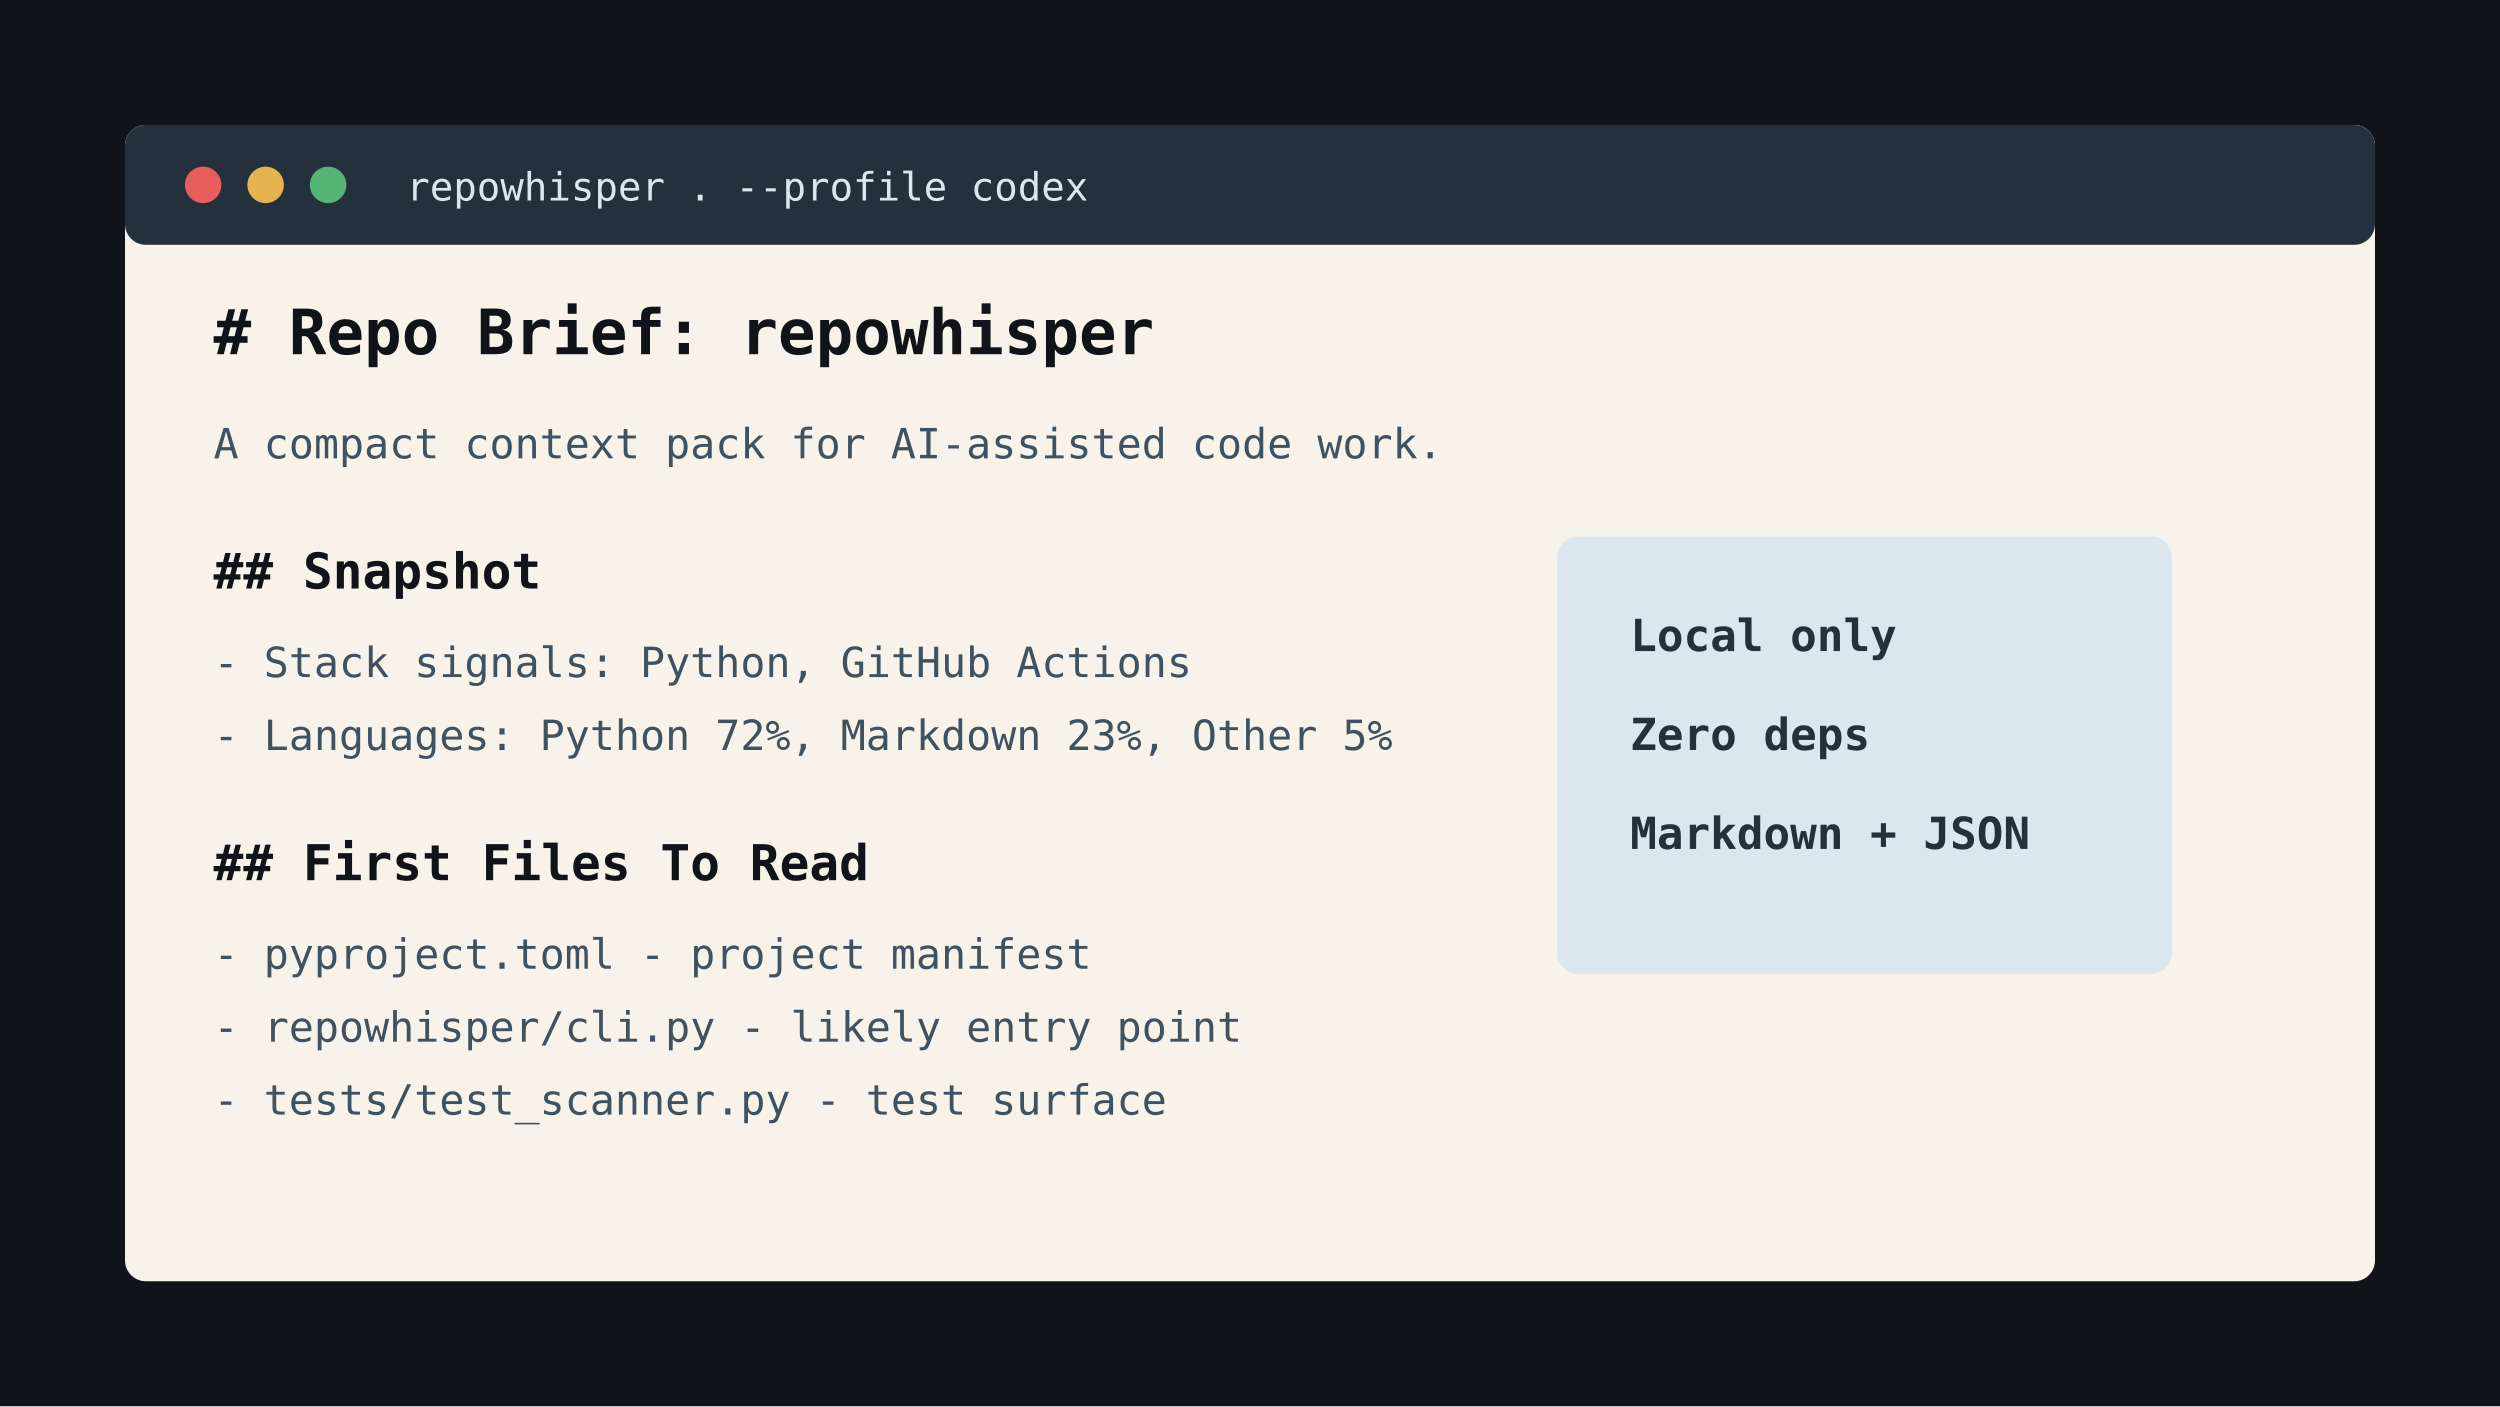
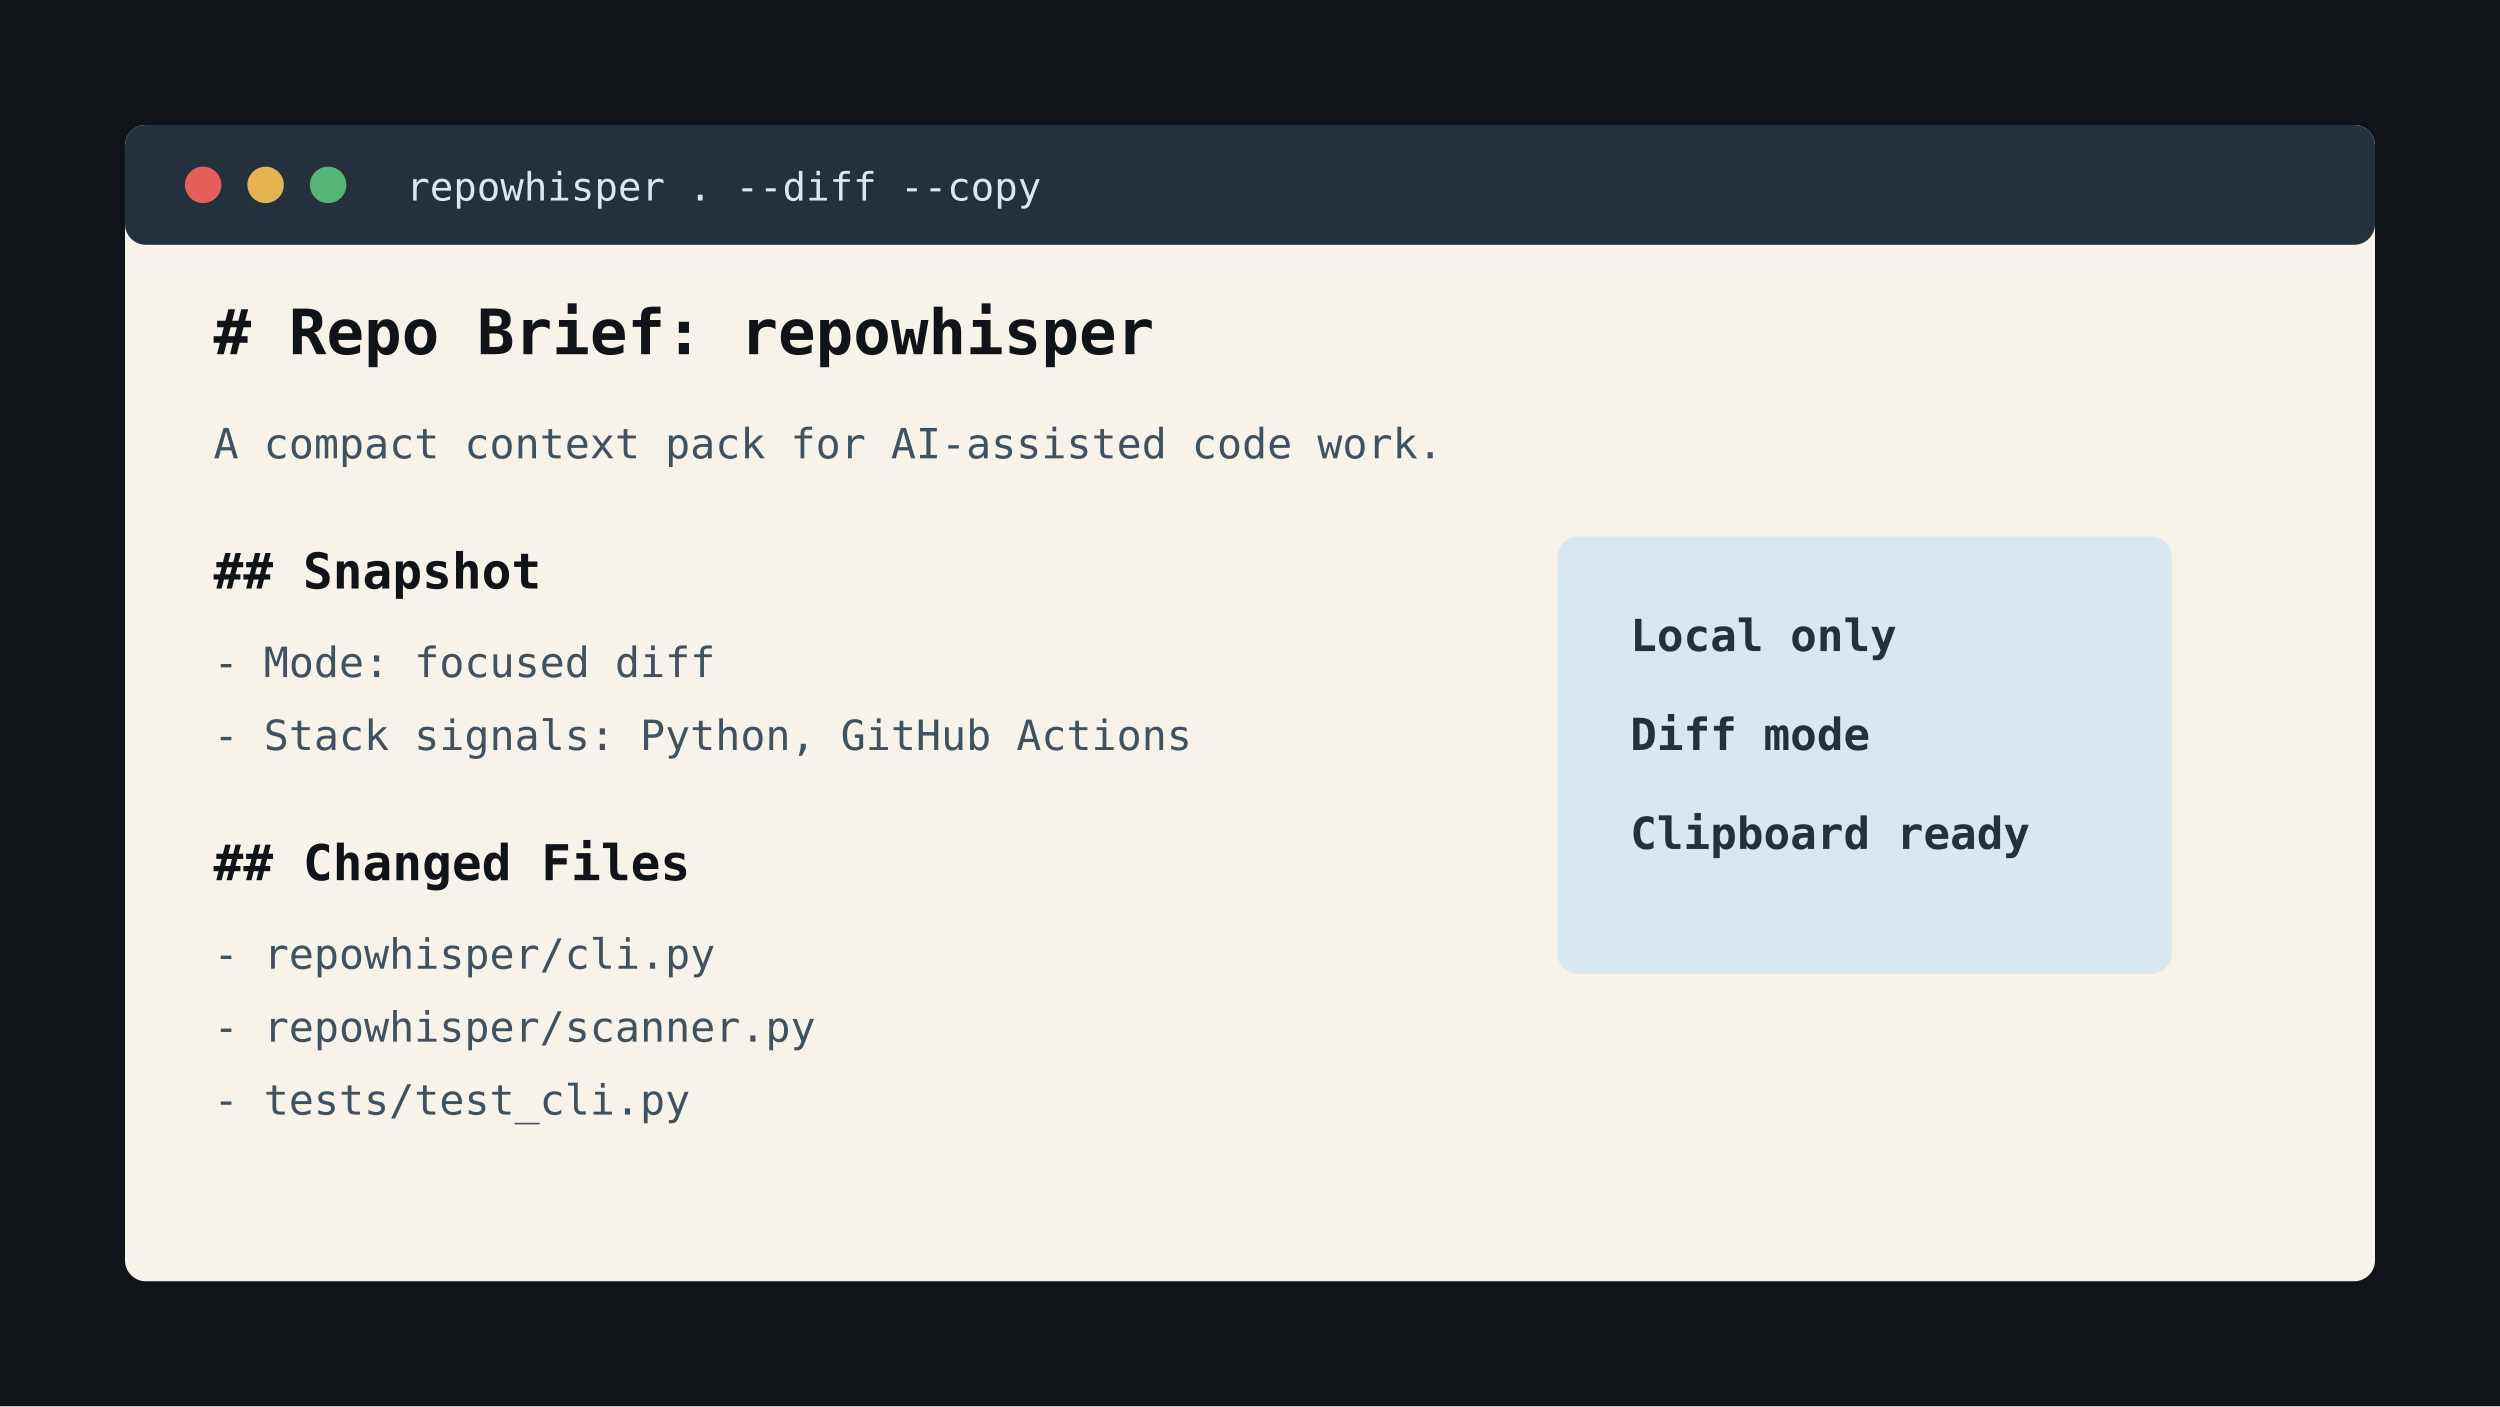
<svg xmlns="http://www.w3.org/2000/svg" width="960" height="540" viewBox="0 0 960 540" role="img" aria-labelledby="title desc">
  <rect width="960" height="540" fill="#101418" />
  <rect x="48" y="48" width="864" height="444" rx="8" fill="#f7f3ea" />
  <rect x="48" y="48" width="864" height="46" rx="8" fill="#24313d" />
  <circle cx="78" cy="71" r="7" fill="#e65f5c" />
  <circle cx="102" cy="71" r="7" fill="#e5b34f" />
  <circle cx="126" cy="71" r="7" fill="#54b575" />
-   <text x="156" y="77" fill="#dbe7ee" font-family="ui-monospace, SFMono-Regular, Menlo, Consolas, monospace" font-size="15">repowhisper . --profile codex</text>
+   <text x="156" y="77" fill="#dbe7ee" font-family="ui-monospace, SFMono-Regular, Menlo, Consolas, monospace" font-size="15">repowhisper . --diff --copy</text>
  <text x="82" y="136" fill="#101418" font-family="ui-monospace, SFMono-Regular, Menlo, Consolas, monospace" font-size="24" font-weight="700"># Repo Brief: repowhisper</text>
  <text x="82" y="176" fill="#40515f" font-family="ui-monospace, SFMono-Regular, Menlo, Consolas, monospace" font-size="16">A compact context pack for AI-assisted code work.</text>
  <text x="82" y="226" fill="#101418" font-family="ui-monospace, SFMono-Regular, Menlo, Consolas, monospace" font-size="19" font-weight="700">## Snapshot</text>
-   <text x="82" y="260" fill="#40515f" font-family="ui-monospace, SFMono-Regular, Menlo, Consolas, monospace" font-size="16">- Stack signals: Python, GitHub Actions</text>
-   <text x="82" y="288" fill="#40515f" font-family="ui-monospace, SFMono-Regular, Menlo, Consolas, monospace" font-size="16">- Languages: Python 72%, Markdown 23%, Other 5%</text>
-   <text x="82" y="338" fill="#101418" font-family="ui-monospace, SFMono-Regular, Menlo, Consolas, monospace" font-size="19" font-weight="700">## First Files To Read</text>
-   <text x="82" y="372" fill="#40515f" font-family="ui-monospace, SFMono-Regular, Menlo, Consolas, monospace" font-size="16">- pyproject.toml - project manifest</text>
-   <text x="82" y="400" fill="#40515f" font-family="ui-monospace, SFMono-Regular, Menlo, Consolas, monospace" font-size="16">- repowhisper/cli.py - likely entry point</text>
-   <text x="82" y="428" fill="#40515f" font-family="ui-monospace, SFMono-Regular, Menlo, Consolas, monospace" font-size="16">- tests/test_scanner.py - test surface</text>
+   <text x="82" y="260" fill="#40515f" font-family="ui-monospace, SFMono-Regular, Menlo, Consolas, monospace" font-size="16">- Mode: focused diff</text>
+   <text x="82" y="288" fill="#40515f" font-family="ui-monospace, SFMono-Regular, Menlo, Consolas, monospace" font-size="16">- Stack signals: Python, GitHub Actions</text>
+   <text x="82" y="338" fill="#101418" font-family="ui-monospace, SFMono-Regular, Menlo, Consolas, monospace" font-size="19" font-weight="700">## Changed Files</text>
+   <text x="82" y="372" fill="#40515f" font-family="ui-monospace, SFMono-Regular, Menlo, Consolas, monospace" font-size="16">- repowhisper/cli.py</text>
+   <text x="82" y="400" fill="#40515f" font-family="ui-monospace, SFMono-Regular, Menlo, Consolas, monospace" font-size="16">- repowhisper/scanner.py</text>
+   <text x="82" y="428" fill="#40515f" font-family="ui-monospace, SFMono-Regular, Menlo, Consolas, monospace" font-size="16">- tests/test_cli.py</text>
  <rect x="598" y="206" width="236" height="168" rx="8" fill="#dbe7ee" />
  <text x="626" y="250" fill="#24313d" font-family="ui-monospace, SFMono-Regular, Menlo, Consolas, monospace" font-size="17" font-weight="700">Local only</text>
-   <text x="626" y="288" fill="#24313d" font-family="ui-monospace, SFMono-Regular, Menlo, Consolas, monospace" font-size="17" font-weight="700">Zero deps</text>
-   <text x="626" y="326" fill="#24313d" font-family="ui-monospace, SFMono-Regular, Menlo, Consolas, monospace" font-size="17" font-weight="700">Markdown + JSON</text>
+   <text x="626" y="288" fill="#24313d" font-family="ui-monospace, SFMono-Regular, Menlo, Consolas, monospace" font-size="17" font-weight="700">Diff mode</text>
+   <text x="626" y="326" fill="#24313d" font-family="ui-monospace, SFMono-Regular, Menlo, Consolas, monospace" font-size="17" font-weight="700">Clipboard ready</text>
</svg>
